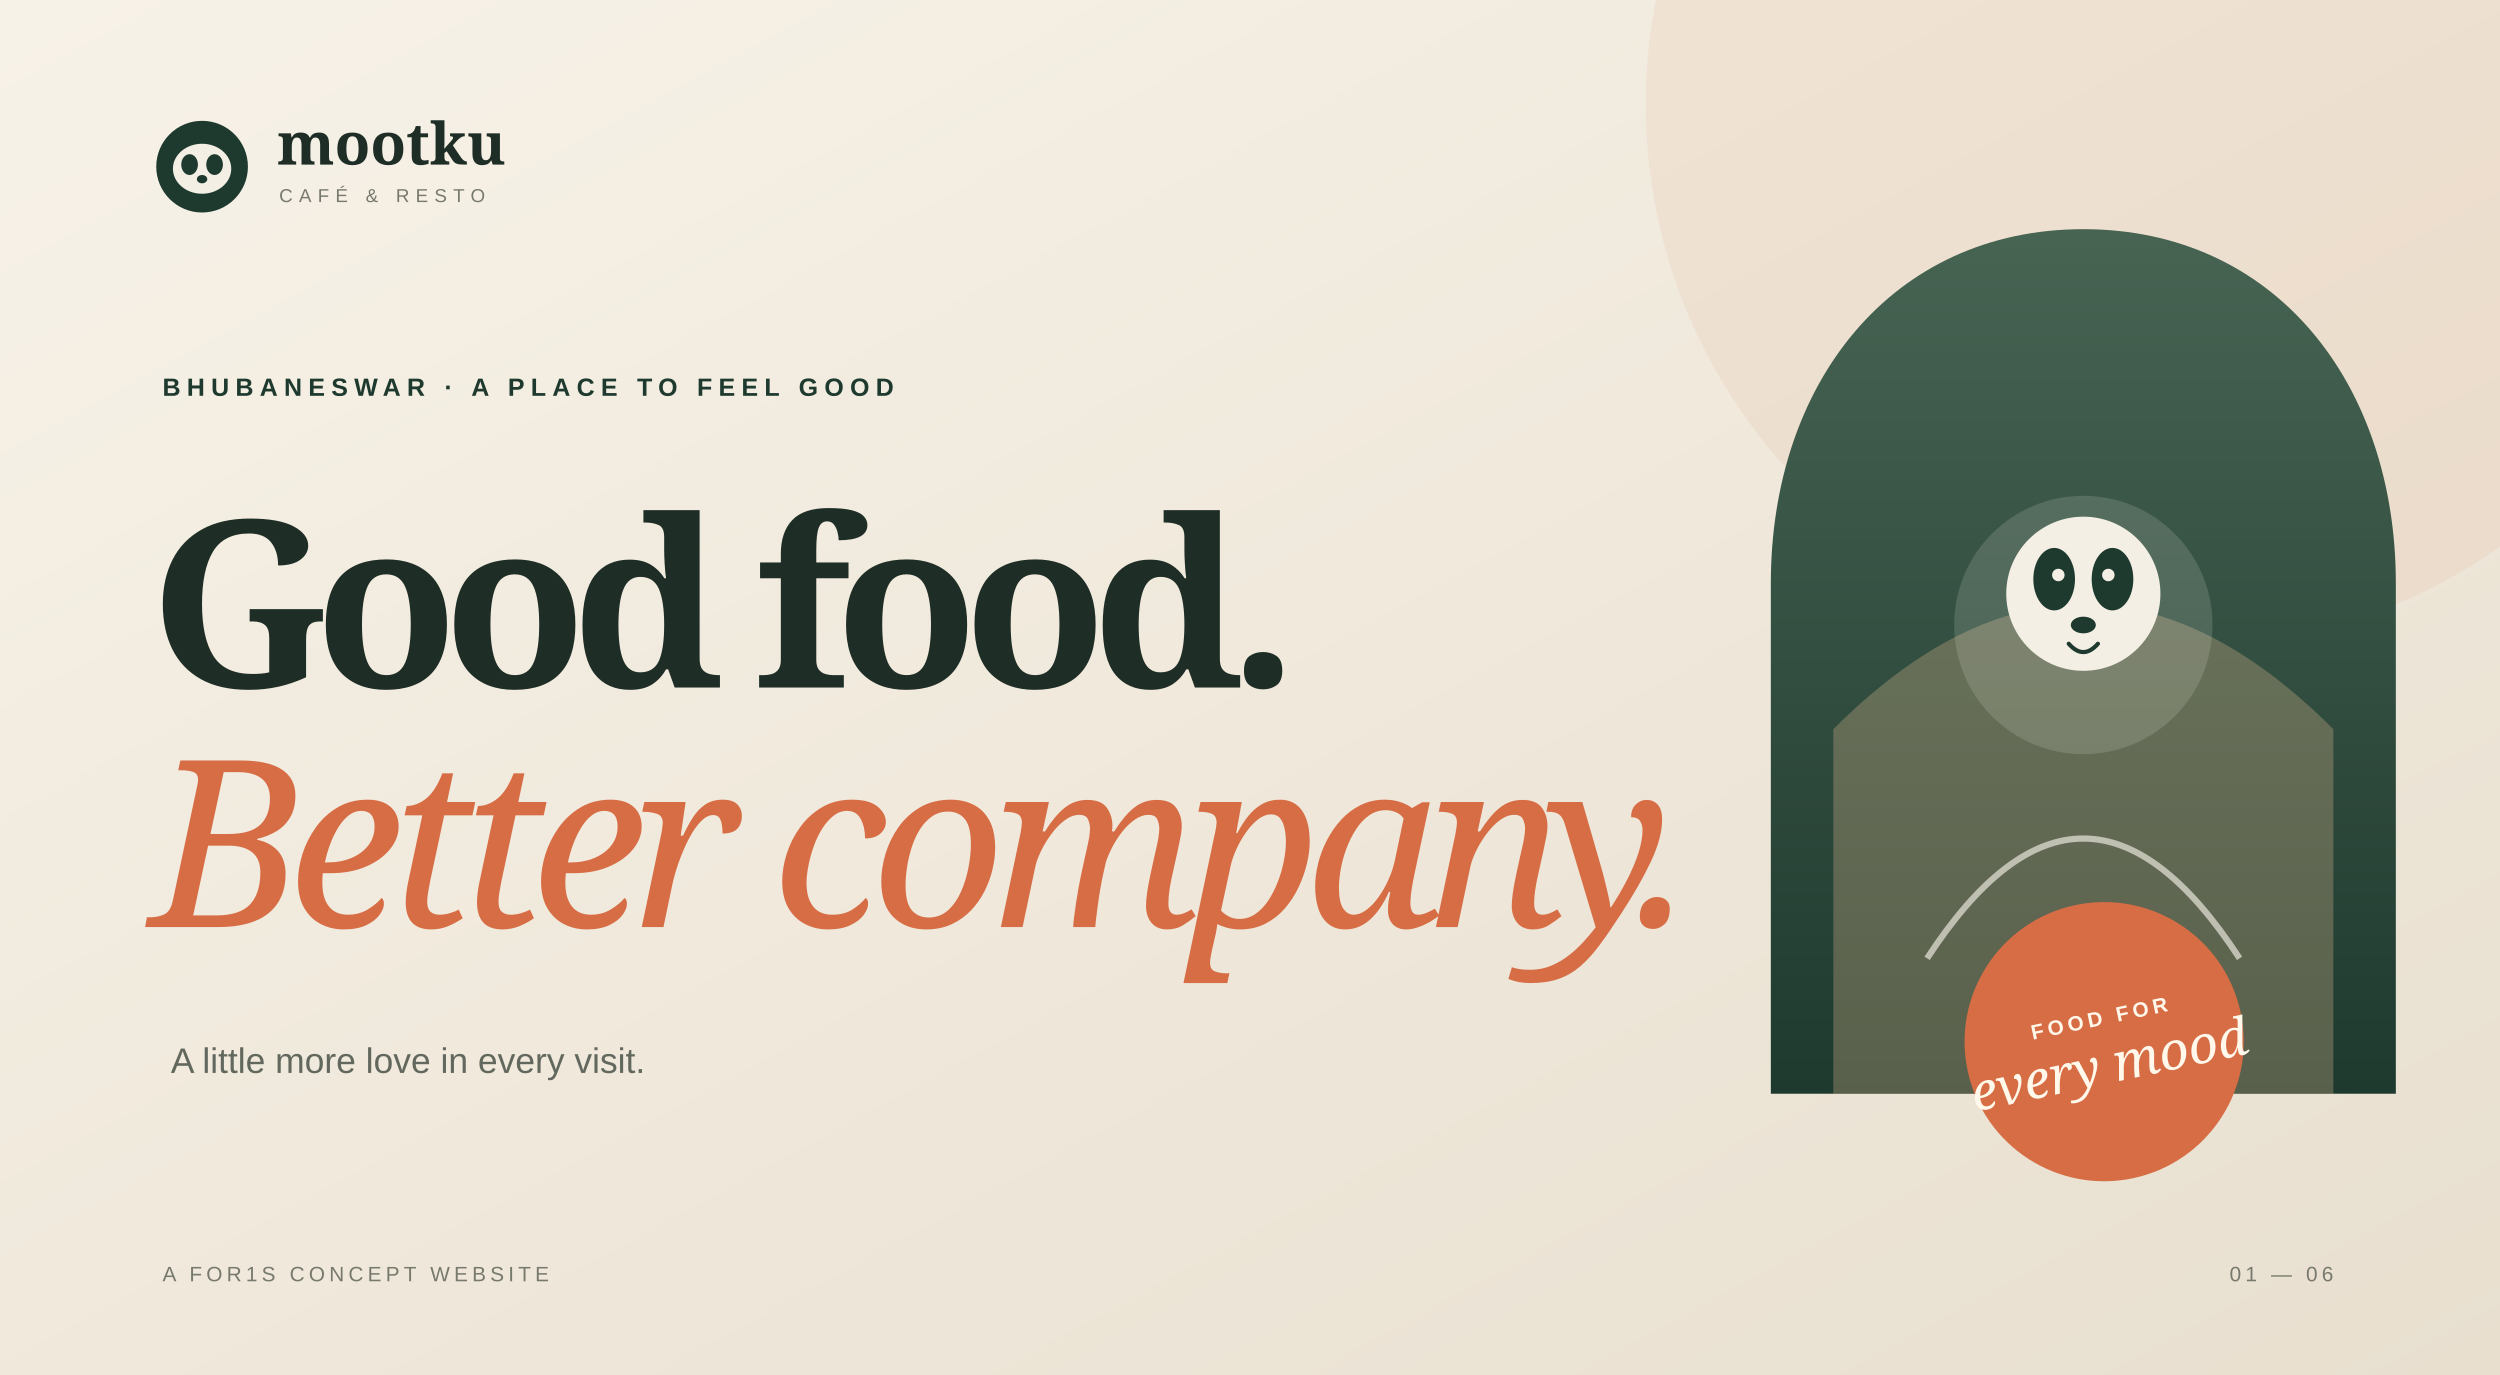
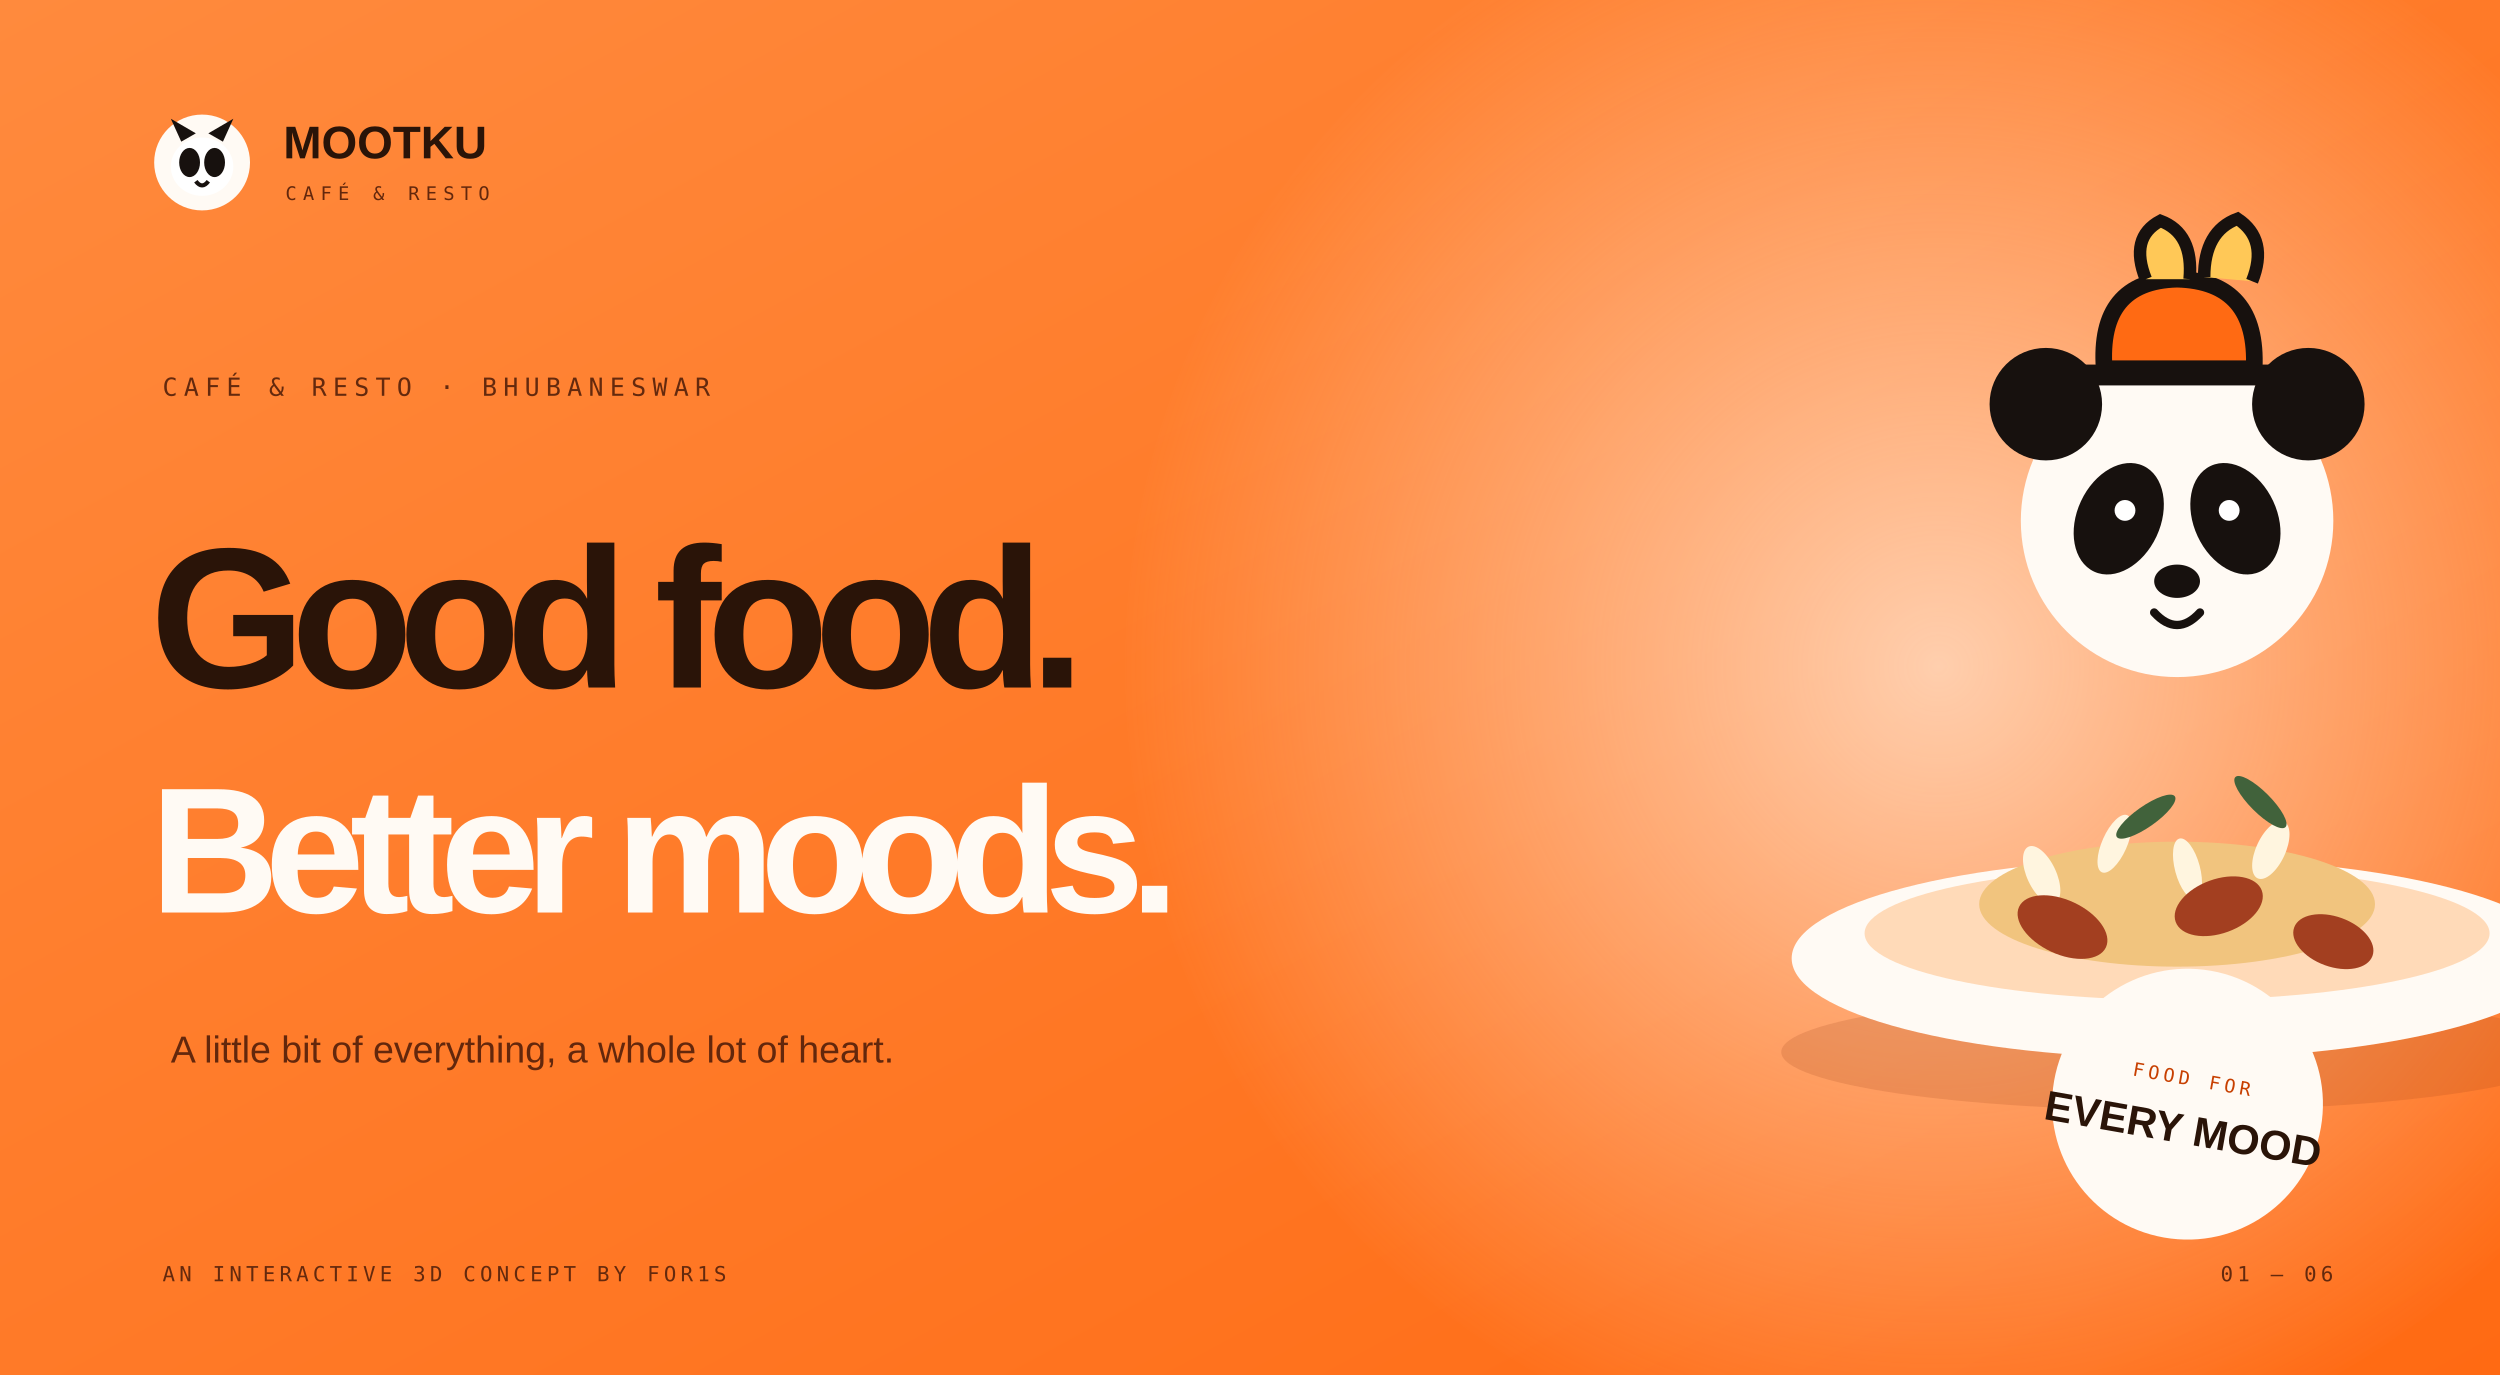
- <svg xmlns="http://www.w3.org/2000/svg" viewBox="0 0 1200 660" role="img" aria-labelledby="title desc">
+ <svg xmlns="http://www.w3.org/2000/svg" viewBox="0 0 1200 660" role="img" aria-labelledby="t d">
  <defs>
    <linearGradient id="bg" x1="0" y1="0" x2="1" y2="1">
-       <stop stop-color="#f7f2e8" />
-       <stop offset="1" stop-color="#e8dfcf" />
+       <stop stop-color="#ff8a3d" />
+       <stop offset="1" stop-color="#ff6a13" />
    </linearGradient>
-     <linearGradient id="arch" x1="0" y1="0" x2="0" y2="1">
-       <stop stop-color="#476453" />
-       <stop offset="1" stop-color="#1e392e" />
-     </linearGradient>
+     <radialGradient id="halo">
+       <stop stop-color="#fff4e8" stop-opacity=".7" />
+       <stop offset="1" stop-color="#fff4e8" stop-opacity="0" />
+     </radialGradient>
  </defs>
  <rect width="1200" height="660" fill="url(#bg)" />
-   <circle cx="1050" cy="50" r="260" fill="#d76d45" opacity=".08" />
-   <g transform="translate(75 58)">
-     <circle cx="22" cy="22" r="22" fill="#1e392e" />
-     <ellipse cx="22" cy="23" rx="14" ry="12" fill="#f3efe5" />
-     <ellipse cx="16" cy="21" rx="4" ry="5" fill="#1e392e" />
-     <ellipse cx="28" cy="21" rx="4" ry="5" fill="#1e392e" />
-     <ellipse cx="22" cy="28" rx="2.5" ry="2" fill="#1e392e" />
-     <text x="58" y="21" font-family="Georgia,serif" font-size="28" font-weight="bold" fill="#1e2d25">mootku</text>
-     <text x="59" y="39" font-family="Arial,sans-serif" font-size="9" letter-spacing="3" fill="#77796d">CAFÉ &amp; RESTO</text>
+   <circle cx="930" cy="320" r="390" fill="url(#halo)" />
+   <g transform="translate(74 55)">
+     <circle cx="23" cy="23" r="23" fill="#fffaf4" />
+     <ellipse cx="23" cy="25" rx="15" ry="14" fill="#fff" />
+     <ellipse cx="17" cy="23" rx="5" ry="7" fill="#17110e" />
+     <ellipse cx="29" cy="23" rx="5" ry="7" fill="#17110e" />
+     <path d="M13 13 8 2l12 7M33 13l5-11-12 7" fill="#17110e" />
+     <path d="M20 32q3 4 6 0" fill="none" stroke="#17110e" stroke-width="2" />
+     <text x="62" y="21" font-family="Unbounded,Arial,sans-serif" font-size="22" font-weight="800" fill="#2a1408">MOOTKU</text>
+     <text x="63" y="41" font-family="monospace" font-size="9" letter-spacing="3" fill="#63270c">CAFÉ &amp; RESTO</text>
  </g>
-   <text x="78" y="190" font-family="Arial,sans-serif" font-size="12" font-weight="bold" letter-spacing="3" fill="#1e392e">BHUBANESWAR · A PLACE TO FEEL GOOD</text>
-   <text x="72" y="330" font-family="Georgia,serif" font-size="112" font-weight="bold" letter-spacing="-7" fill="#1e2d25">Good food.</text>
-   <text x="72" y="445" font-family="Georgia,serif" font-size="112" font-style="italic" letter-spacing="-7" fill="#d76d45">Better company.</text>
-   <text x="82" y="515" font-family="Arial,sans-serif" font-size="17" fill="#62685e">A little more love in every visit.</text>
-   <g transform="translate(850 110)">
-     <path d="M150 0C58 0 0 74 0 170v245h300V170C300 74 242 0 150 0Z" fill="url(#arch)" />
-     <path d="M30 240Q150 120 270 240v175H30Z" fill="#d5b48b" opacity=".32" />
-     <circle cx="150" cy="190" r="62" fill="#f3efe5" opacity=".15" />
-     <path d="M75 350q75-115 150 0" fill="none" stroke="#f3efe5" stroke-width="3" opacity=".65" />
-     <circle cx="150" cy="175" r="37" fill="#f3efe5" />
-     <ellipse cx="136" cy="168" rx="10" ry="15" fill="#1e392e" />
-     <ellipse cx="164" cy="168" rx="10" ry="15" fill="#1e392e" />
-     <circle cx="138" cy="166" r="3" fill="#f3efe5" />
-     <circle cx="162" cy="166" r="3" fill="#f3efe5" />
-     <ellipse cx="150" cy="190" rx="6" ry="4" fill="#1e392e" />
-     <path d="M143 199q7 8 14 0" fill="none" stroke="#1e392e" stroke-width="2" stroke-linecap="round" />
+   <text x="78" y="190" font-family="monospace" font-size="12" letter-spacing="3" fill="#64290d">CAFÉ &amp; RESTO · BHUBANESWAR</text>
+   <text x="72" y="330" font-family="Unbounded,Arial,sans-serif" font-size="96" font-weight="800" letter-spacing="-7" fill="#2a1408">Good food.</text>
+   <text x="72" y="438" font-family="Unbounded,Arial,sans-serif" font-size="86" font-weight="800" letter-spacing="-7" fill="#fffaf4">Better moods.</text>
+   <text x="82" y="510" font-family="Arial,sans-serif" font-size="18" fill="#63270c">A little bit of everything, a whole lot of heart.</text>
+   <g transform="translate(900 160)">
+     <ellipse cx="145" cy="345" rx="190" ry="28" fill="#8e300d" opacity=".16" />
+     <ellipse cx="145" cy="300" rx="185" ry="48" fill="#fffaf4" />
+     <ellipse cx="145" cy="288" rx="150" ry="32" fill="#ffdab8" />
+     <ellipse cx="145" cy="274" rx="95" ry="30" fill="#f1c47e" />
+     <g fill="#fff5df">
+       <ellipse cx="80" cy="260" rx="7" ry="15" transform="rotate(-25 80 260)" />
+       <ellipse cx="115" cy="245" rx="6" ry="15" transform="rotate(24 115 245)" />
+       <ellipse cx="150" cy="257" rx="6" ry="15" transform="rotate(-15 150 257)" />
+       <ellipse cx="190" cy="248" rx="7" ry="15" transform="rotate(25 190 248)" />
+     </g>
+     <g fill="#a33f20">
+       <ellipse cx="90" cy="285" rx="23" ry="13" transform="rotate(25 90 285)" />
+       <ellipse cx="165" cy="275" rx="22" ry="13" transform="rotate(-20 165 275)" />
+       <ellipse cx="220" cy="292" rx="20" ry="12" transform="rotate(20 220 292)" />
+     </g>
+     <g fill="#41623b">
+       <ellipse cx="130" cy="232" rx="5" ry="17" transform="rotate(55 130 232)" />
+       <ellipse cx="185" cy="225" rx="5" ry="17" transform="rotate(-45 185 225)" />
+     </g>
+     <circle cx="145" cy="90" r="75" fill="#fffaf4" />
+     <circle cx="82" cy="34" r="27" fill="#17110e" />
+     <circle cx="208" cy="34" r="27" fill="#17110e" />
+     <ellipse cx="117" cy="89" rx="20" ry="28" fill="#17110e" transform="rotate(25 117 89)" />
+     <ellipse cx="173" cy="89" rx="20" ry="28" fill="#17110e" transform="rotate(-25 173 89)" />
+     <circle cx="120" cy="85" r="5" fill="#fff" />
+     <circle cx="170" cy="85" r="5" fill="#fff" />
+     <ellipse cx="145" cy="119" rx="11" ry="8" fill="#17110e" />
+     <path d="M134 134q11 12 22 0" fill="none" stroke="#17110e" stroke-width="4" stroke-linecap="round" />
+     <path d="M97 20h96" stroke="#17110e" stroke-width="10" />
+     <path d="M110 17q-3-42 35-43 39 1 37 43z" fill="#ff6a13" stroke="#17110e" stroke-width="8" />
+     <path d="M130-26q-8-20 7-28 16 6 14 28M158-27q0-22 16-28 15 10 7 30" fill="#ffc857" stroke="#17110e" stroke-width="6" />
  </g>
-   <g transform="translate(1010 500) rotate(-12)">
-     <circle cx="0" cy="0" r="67" fill="#d76d45" />
-     <text x="0" y="-8" text-anchor="middle" font-family="Arial,sans-serif" font-size="10" font-weight="bold" letter-spacing="2" fill="#fff8eb">FOOD FOR</text>
-     <text x="0" y="20" text-anchor="middle" font-family="Georgia,serif" font-size="25" font-style="italic" fill="#fff8eb">every mood</text>
+   <g transform="translate(1050 530) rotate(10)">
+     <circle cx="0" cy="0" r="65" fill="#fffaf4" />
+     <text x="0" y="-9" text-anchor="middle" font-family="monospace" font-size="9" letter-spacing="2" fill="#c73f00">FOOD FOR</text>
+     <text x="0" y="19" text-anchor="middle" font-family="Unbounded,Arial,sans-serif" font-size="20" font-weight="800" fill="#2a1408">EVERY MOOD</text>
  </g>
-   <text x="78" y="615" font-family="Arial,sans-serif" font-size="10" letter-spacing="2" fill="#77796d">A FOR1S CONCEPT WEBSITE</text>
-   <text x="1120" y="615" text-anchor="end" font-family="Arial,sans-serif" font-size="10" letter-spacing="2" fill="#77796d">01 — 06</text>
+   <text x="78" y="615" font-family="monospace" font-size="10" letter-spacing="2" fill="#64290d">AN INTERACTIVE 3D CONCEPT BY FOR1S</text>
+   <text x="1120" y="615" text-anchor="end" font-family="monospace" font-size="10" letter-spacing="2" fill="#64290d">01 — 06</text>
</svg>
